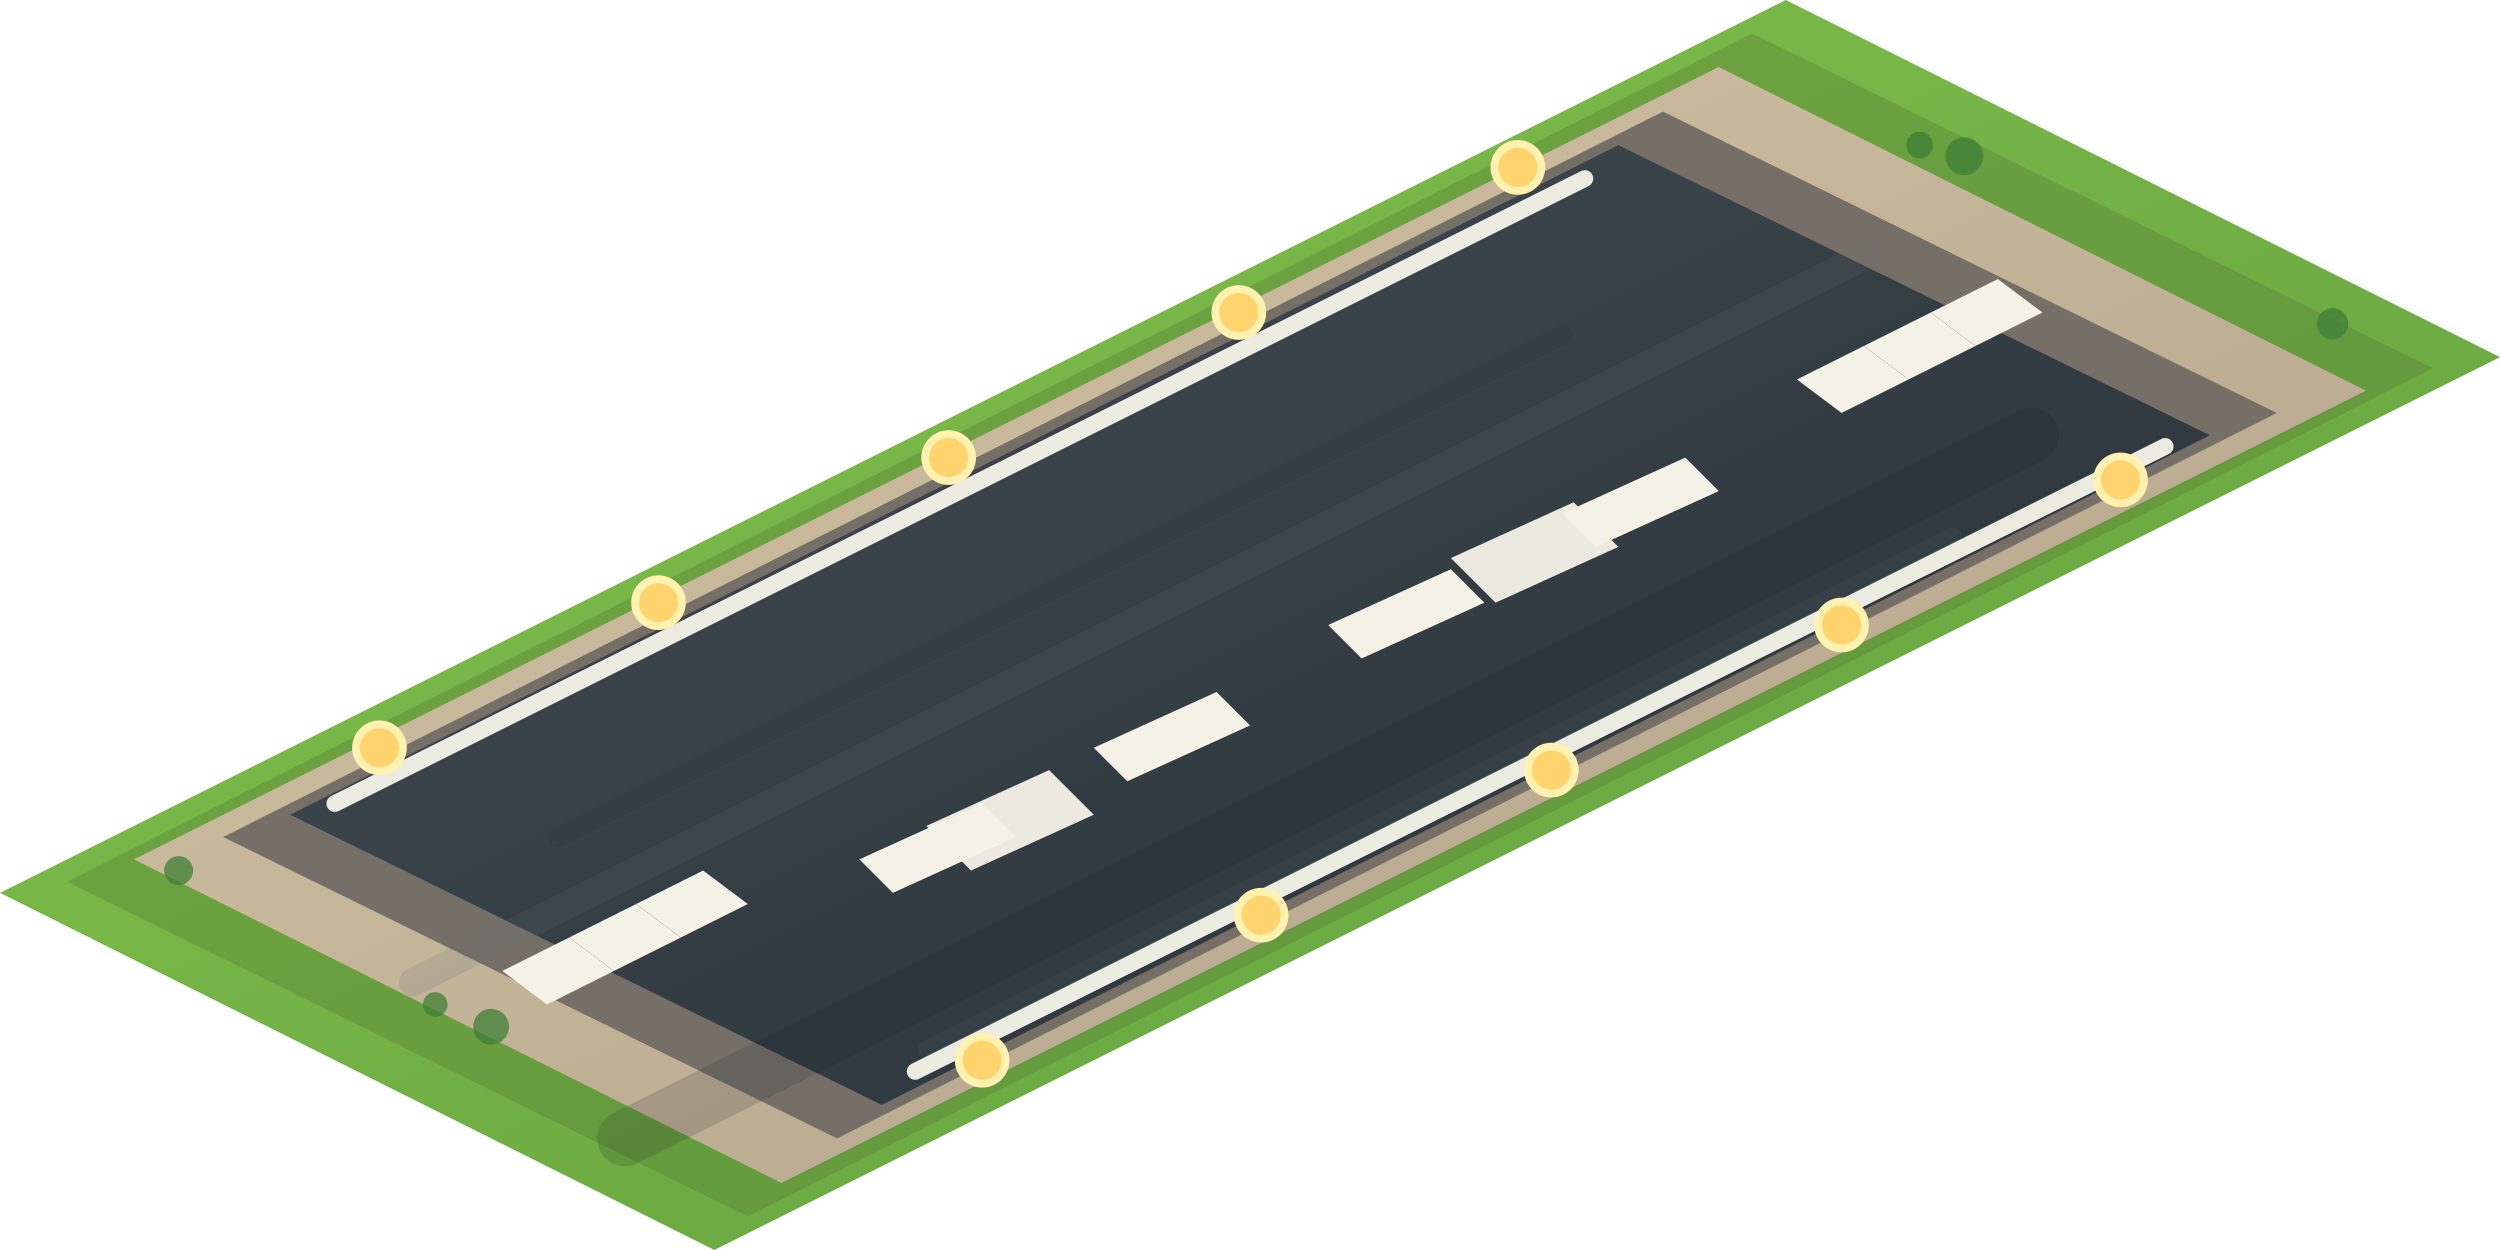
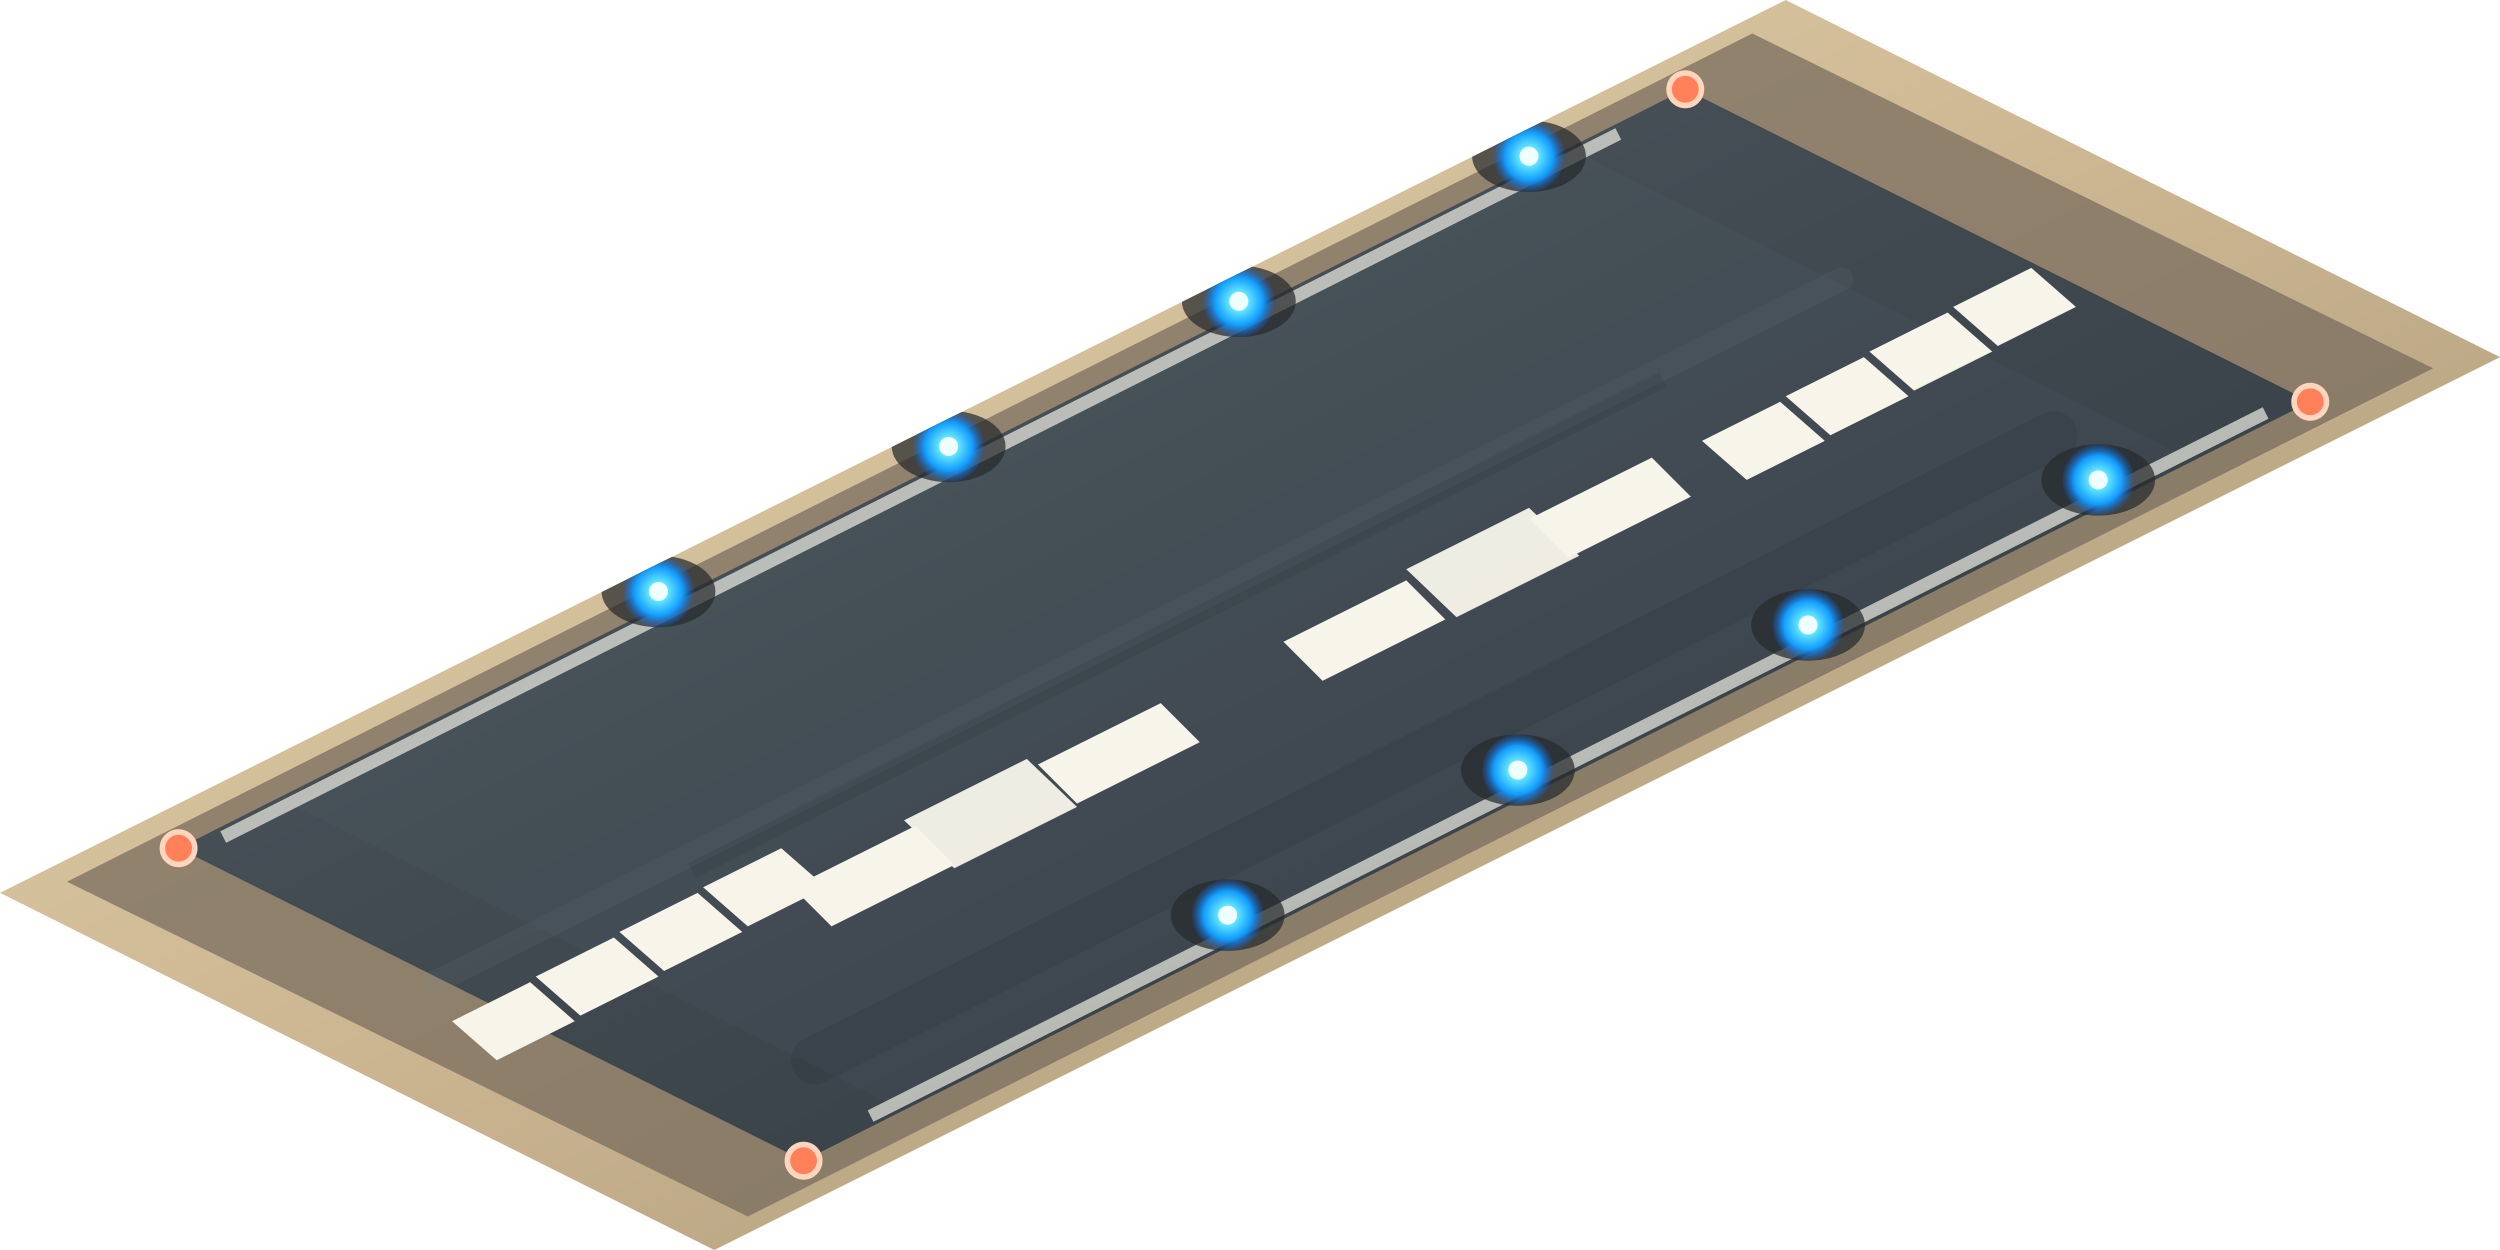
<svg xmlns="http://www.w3.org/2000/svg" width="224" height="112" viewBox="0 0 224 112">
  <defs>
    <clipPath id="footprint">
      <polygon points="160,0 224,32 64,112 0,80" />
    </clipPath>
-     <linearGradient id="grass" x1="0" y1="0" x2="1" y2="1">
-       <stop offset="0" stop-color="#88c84d" />
-       <stop offset="1" stop-color="#5d9a3d" />
-     </linearGradient>
    <linearGradient id="curb" x1="0" y1="0" x2="1" y2="1">
-       <stop offset="0" stop-color="#d8c7a8" />
-       <stop offset="1" stop-color="#ad9e86" />
+       <stop offset="0" stop-color="#ead9b7" />
+       <stop offset=".48" stop-color="#cdb792" />
+       <stop offset="1" stop-color="#9f8c72" />
    </linearGradient>
    <linearGradient id="asphalt" x1="0" y1="0" x2="1" y2="1">
-       <stop offset="0" stop-color="#485057" />
-       <stop offset=".55" stop-color="#343c43" />
-       <stop offset="1" stop-color="#2b3339" />
+       <stop offset="0" stop-color="#535c64" />
+       <stop offset=".46" stop-color="#414a51" />
+       <stop offset="1" stop-color="#2f383f" />
    </linearGradient>
+     <radialGradient id="blueGlow">
+       <stop offset="0" stop-color="#e8fdff" />
+       <stop offset=".32" stop-color="#58ddff" />
+       <stop offset=".68" stop-color="#129cff" />
+       <stop offset="1" stop-color="#1262d6" stop-opacity=".15" />
+     </radialGradient>
  </defs>
  <g clip-path="url(#footprint)">
-     <polygon points="160,0 224,32 64,112 0,80" fill="url(#grass)" />
-     <polygon points="157,3 218,33 67,109 6,79" fill="#567d36" opacity=".38" />
-     <polygon points="154,6 212,35 70,106 12,77" fill="url(#curb)" />
-     <polygon points="149,10 204,37 75,102 20,75" fill="#756f68" />
-     <polygon points="145,13 198,39 79,99 26,73" fill="url(#asphalt)" />
-     <g opacity=".16" fill="none" stroke-linecap="round">
-       <path d="M182 39 L56 102" stroke="#151b20" stroke-width="5" />
-       <path d="M167 23 L37 88" stroke="#626b71" stroke-width="2.5" />
-       <path d="M140 30 L50 75" stroke="#222a2f" stroke-width="1.8" />
-       <path d="M175 48 L83 94" stroke="#566067" stroke-width="1.5" />
+     <polygon points="160,0 224,32 64,112 0,80" fill="url(#curb)" />
+     <polygon points="157,3 218,33 67,109 6,79" fill="#766b5c" opacity=".72" />
+     <polygon points="151,8 207,36 72,104 16,76" fill="url(#asphalt)" />
+     <polygon points="142,14 196,41 80,99 26,72" fill="#738089" opacity=".055" />
+     <path d="M184 39 L73 95" stroke="#11191f" stroke-width="4.3" opacity=".12" fill="none" stroke-linecap="round" />
+     <path d="M165 25 L39 88" stroke="#7b858c" stroke-width="2.1" opacity=".10" fill="none" stroke-linecap="round" />
+     <path d="M149 34 L62 78" stroke="#1f282e" stroke-width="1.5" opacity=".14" fill="none" />
+     <path d="M145 12 L20 75" stroke="#e9e8df" stroke-width="1.15" opacity=".72" fill="none" />
+     <path d="M203 37 L78 100" stroke="#e9e8df" stroke-width="1.15" opacity=".72" fill="none" />
+     <g fill="#f7f4ea">
+       <polygon points="182,24 175,27.5 179,31 186,27.5" />
+       <polygon points="174.5,28 167.5,31.5 171.5,35 178.5,31.5" />
+       <polygon points="167,32 160,35.5 164,39 171,35.5" />
+       <polygon points="159.5,36 152.5,39.5 156.5,43 163.5,39.5" />
    </g>
-     <path d="M142 16 L30 72" fill="none" stroke="#ecebe1" stroke-width="1.5" stroke-linecap="round" />
-     <path d="M194 40 L82 96" fill="none" stroke="#ecebe1" stroke-width="1.5" stroke-linecap="round" />
-     <g fill="#f4f1e6">
-       <polygon points="179,25 173,28 177,31 183,28" />
-       <polygon points="173,28 167,31 171,34 177,31" />
-       <polygon points="167,31 161,34 165,37 171,34" />
-       <polygon points="63,78 57,81 61,84 67,81" />
-       <polygon points="57,81 51,84 55,87 61,84" />
-       <polygon points="51,84 45,87 49,90 55,87" />
+     <g fill="#f7f4ea">
+       <polygon points="70,76 63,79.5 67,83 74,79.5" />
+       <polygon points="62.5,80 55.5,83.5 59.5,87 66.5,83.5" />
+       <polygon points="55,84 48,87.5 52,91 59,87.5" />
+       <polygon points="47.5,88 40.5,91.5 44.5,95 51.5,91.5" />
    </g>
-     <g fill="#f4f1e6">
-       <polygon points="151,41 140,46 143,49 154,44" />
-       <polygon points="130,51 119,56 122,59 133,54" />
-       <polygon points="109,62 98,67 101,70 112,65" />
-       <polygon points="88,72 77,77 80,80 91,75" />
-       <polygon points="141,45 130,50 134,54 145,49" opacity=".96" />
-       <polygon points="94,69 83,74 87,78 98,73" opacity=".96" />
+     <g fill="#f7f4ea">
+       <polygon points="148,41 137,46.5 140.5,50 151.5,44.5" />
+       <polygon points="126,52 115,57.5 118.5,61 129.5,55.5" />
+       <polygon points="104,63 93,68.5 96.5,72 107.5,66.5" />
+       <polygon points="82,74 71,79.5 74.5,83 85.5,77.5" />
+       <polygon points="137,45.5 126,51 130.5,55.3 141.5,49.8" opacity=".95" />
+       <polygon points="92,68 81,73.5 85.5,77.8 96.5,72.3" opacity=".95" />
    </g>
-     <g fill="#ffd36d" stroke="#fff1b0" stroke-width=".7">
-       <circle cx="136" cy="15" r="2.1" />
-       <circle cx="111" cy="28" r="2.1" />
-       <circle cx="85" cy="41" r="2.1" />
-       <circle cx="59" cy="54" r="2.1" />
-       <circle cx="34" cy="67" r="2.1" />
-       <circle cx="190" cy="43" r="2.1" />
-       <circle cx="165" cy="56" r="2.1" />
-       <circle cx="139" cy="69" r="2.1" />
-       <circle cx="113" cy="82" r="2.1" />
-       <circle cx="88" cy="95" r="2.1" />
+     <g>
+       <g>
+         <ellipse cx="137" cy="14" rx="5.1" ry="3.2" fill="#262a2c" opacity=".72" />
+         <circle cx="137" cy="14" r="3.2" fill="url(#blueGlow)" />
+         <circle cx="137" cy="14" r=".85" fill="#efffff" />
+       </g>
+       <g>
+         <ellipse cx="111" cy="27" rx="5.1" ry="3.2" fill="#262a2c" opacity=".72" />
+         <circle cx="111" cy="27" r="3.2" fill="url(#blueGlow)" />
+         <circle cx="111" cy="27" r=".85" fill="#efffff" />
+       </g>
+       <g>
+         <ellipse cx="85" cy="40" rx="5.1" ry="3.2" fill="#262a2c" opacity=".72" />
+         <circle cx="85" cy="40" r="3.2" fill="url(#blueGlow)" />
+         <circle cx="85" cy="40" r=".85" fill="#efffff" />
+       </g>
+       <g>
+         <ellipse cx="59" cy="53" rx="5.1" ry="3.2" fill="#262a2c" opacity=".72" />
+         <circle cx="59" cy="53" r="3.2" fill="url(#blueGlow)" />
+         <circle cx="59" cy="53" r=".85" fill="#efffff" />
+       </g>
+       <g>
+         <ellipse cx="188" cy="43" rx="5.1" ry="3.2" fill="#262a2c" opacity=".72" />
+         <circle cx="188" cy="43" r="3.2" fill="url(#blueGlow)" />
+         <circle cx="188" cy="43" r=".85" fill="#efffff" />
+       </g>
+       <g>
+         <ellipse cx="162" cy="56" rx="5.1" ry="3.2" fill="#262a2c" opacity=".72" />
+         <circle cx="162" cy="56" r="3.2" fill="url(#blueGlow)" />
+         <circle cx="162" cy="56" r=".85" fill="#efffff" />
+       </g>
+       <g>
+         <ellipse cx="136" cy="69" rx="5.1" ry="3.2" fill="#262a2c" opacity=".72" />
+         <circle cx="136" cy="69" r="3.2" fill="url(#blueGlow)" />
+         <circle cx="136" cy="69" r=".85" fill="#efffff" />
+       </g>
+       <g>
+         <ellipse cx="110" cy="82" rx="5.1" ry="3.2" fill="#262a2c" opacity=".72" />
+         <circle cx="110" cy="82" r="3.2" fill="url(#blueGlow)" />
+         <circle cx="110" cy="82" r=".85" fill="#efffff" />
+       </g>
    </g>
-     <g fill="#3f7f36" opacity=".75">
-       <circle cx="176" cy="14" r="1.7" />
-       <circle cx="172" cy="13" r="1.2" />
-       <circle cx="44" cy="92" r="1.6" />
-       <circle cx="39" cy="90" r="1.1" />
-       <circle cx="209" cy="29" r="1.4" />
-       <circle cx="16" cy="78" r="1.3" />
+     <g fill="#ff8059" stroke="#ffd6bd" stroke-width=".5">
+       <circle cx="151" cy="8" r="1.45" />
+       <circle cx="207" cy="36" r="1.45" />
+       <circle cx="72" cy="104" r="1.45" />
+       <circle cx="16" cy="76" r="1.45" />
    </g>
  </g>
</svg>
